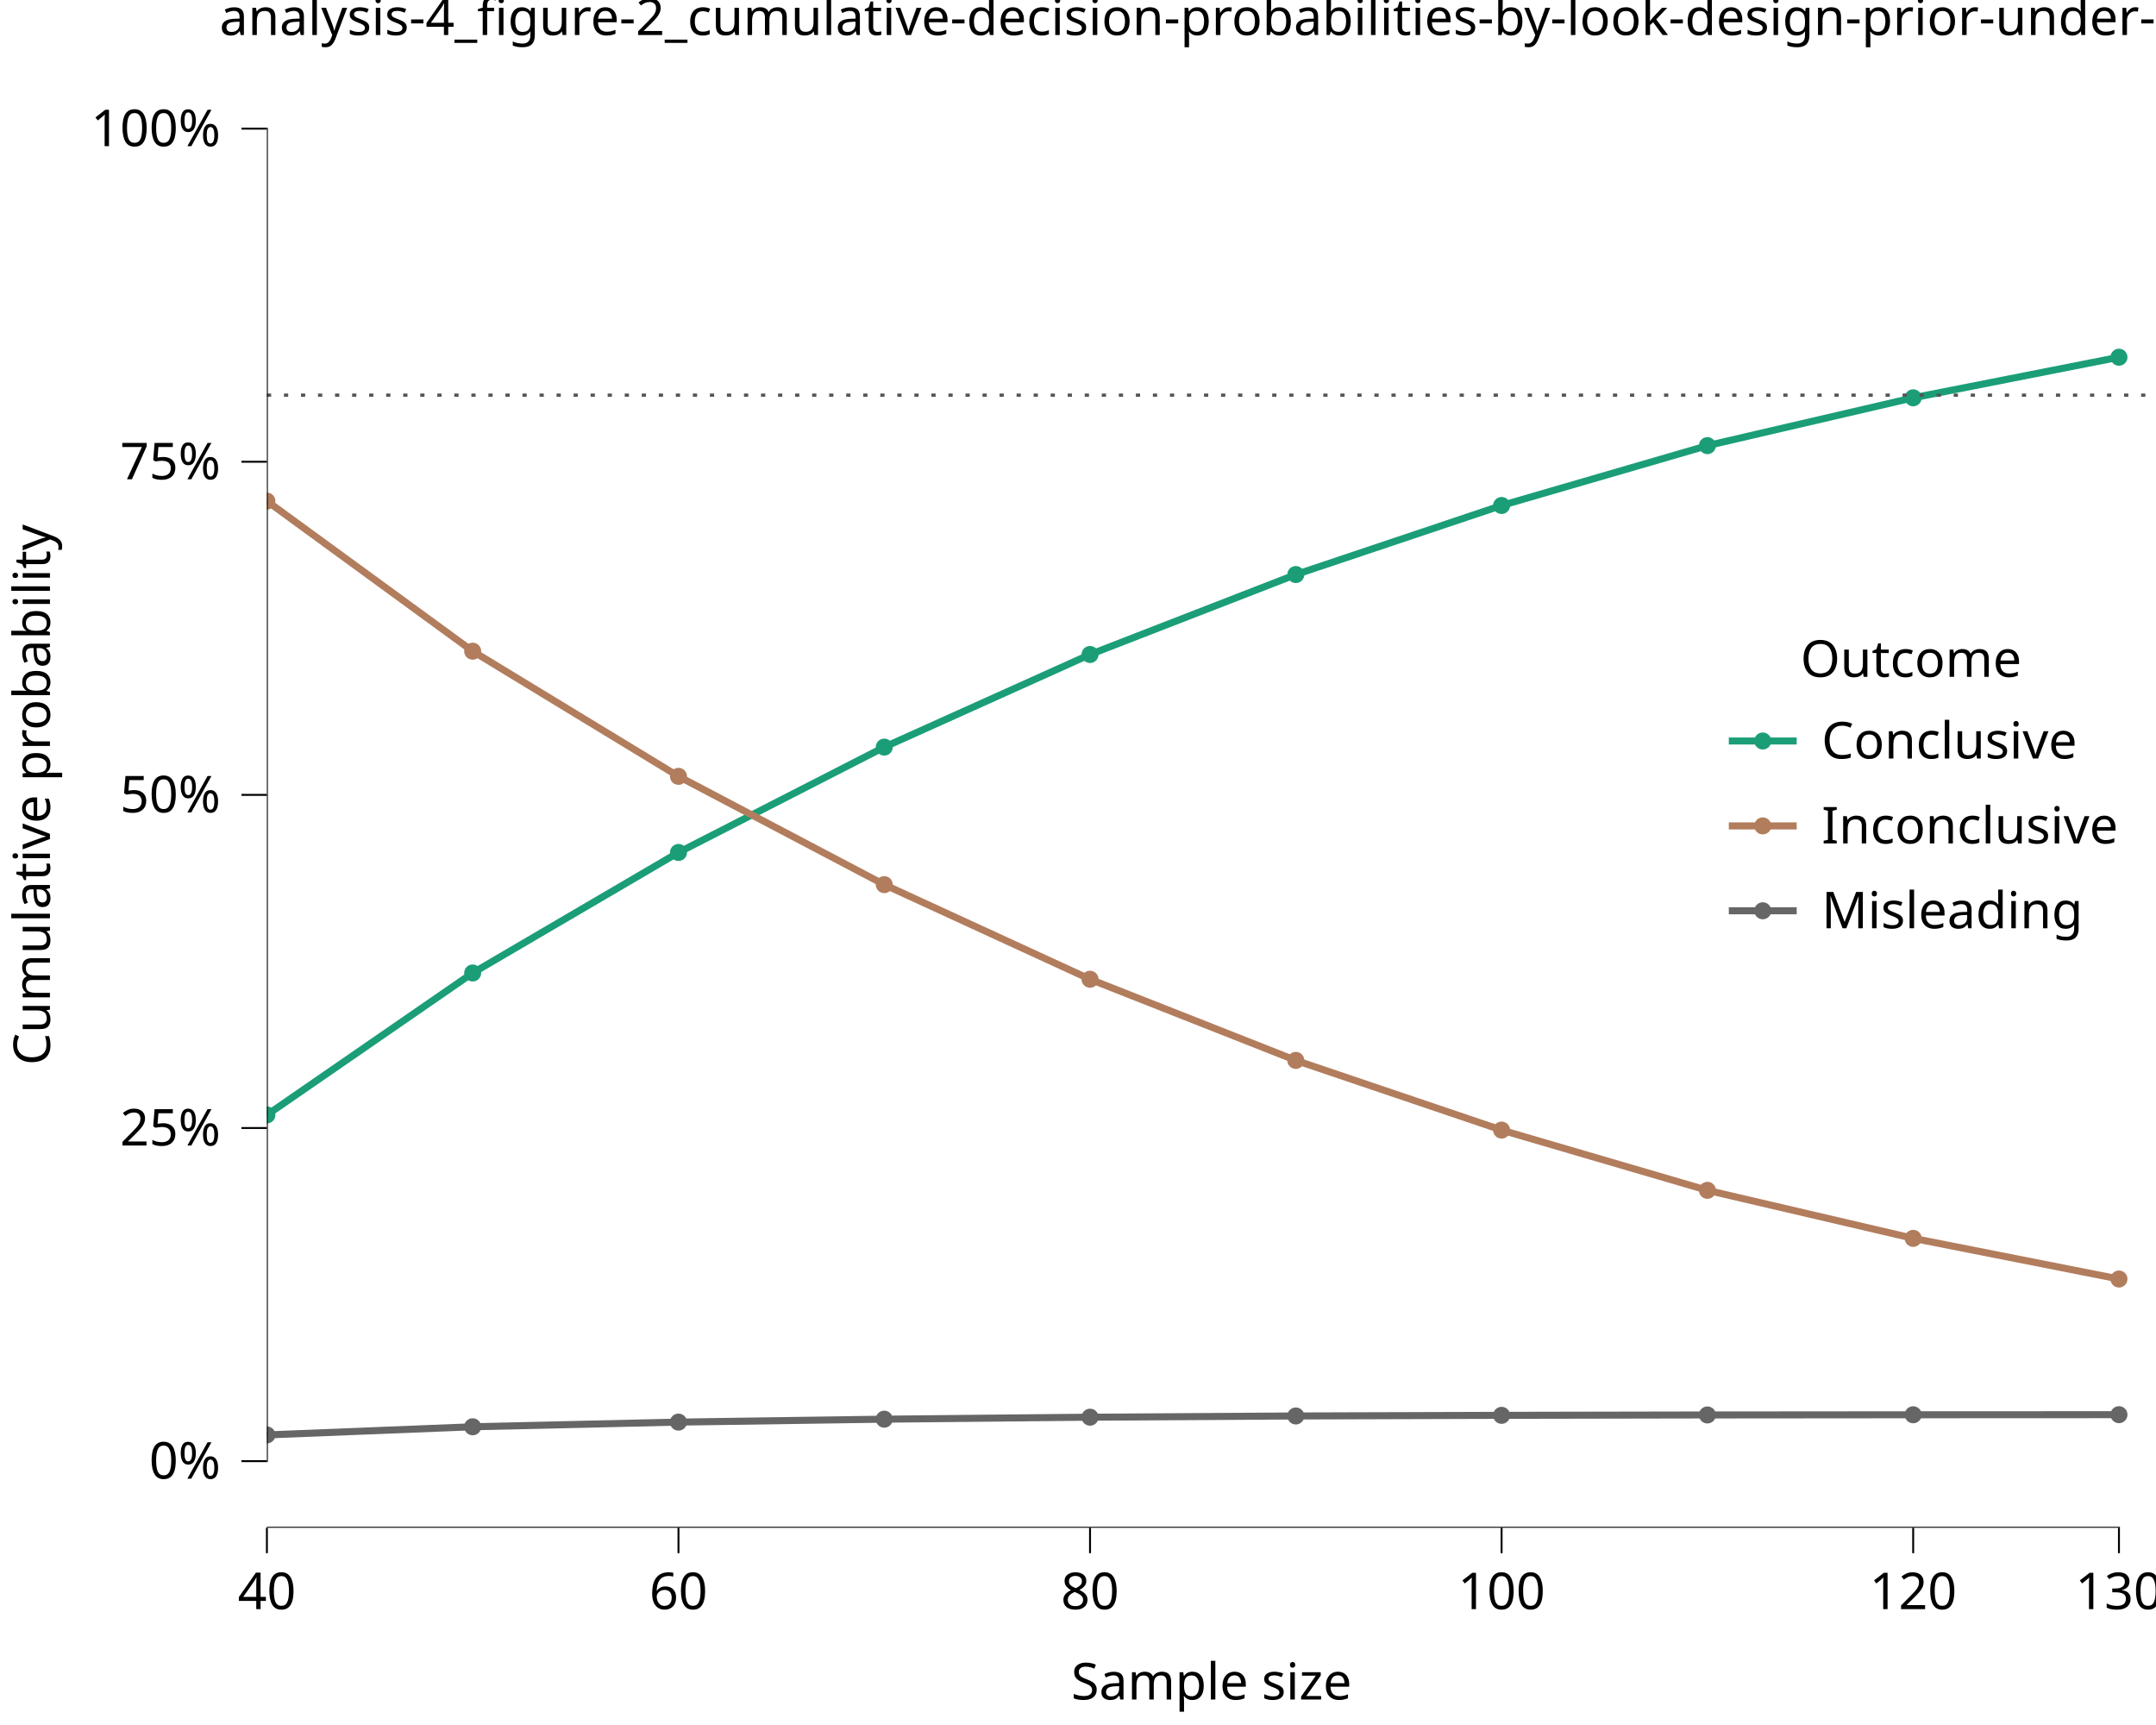
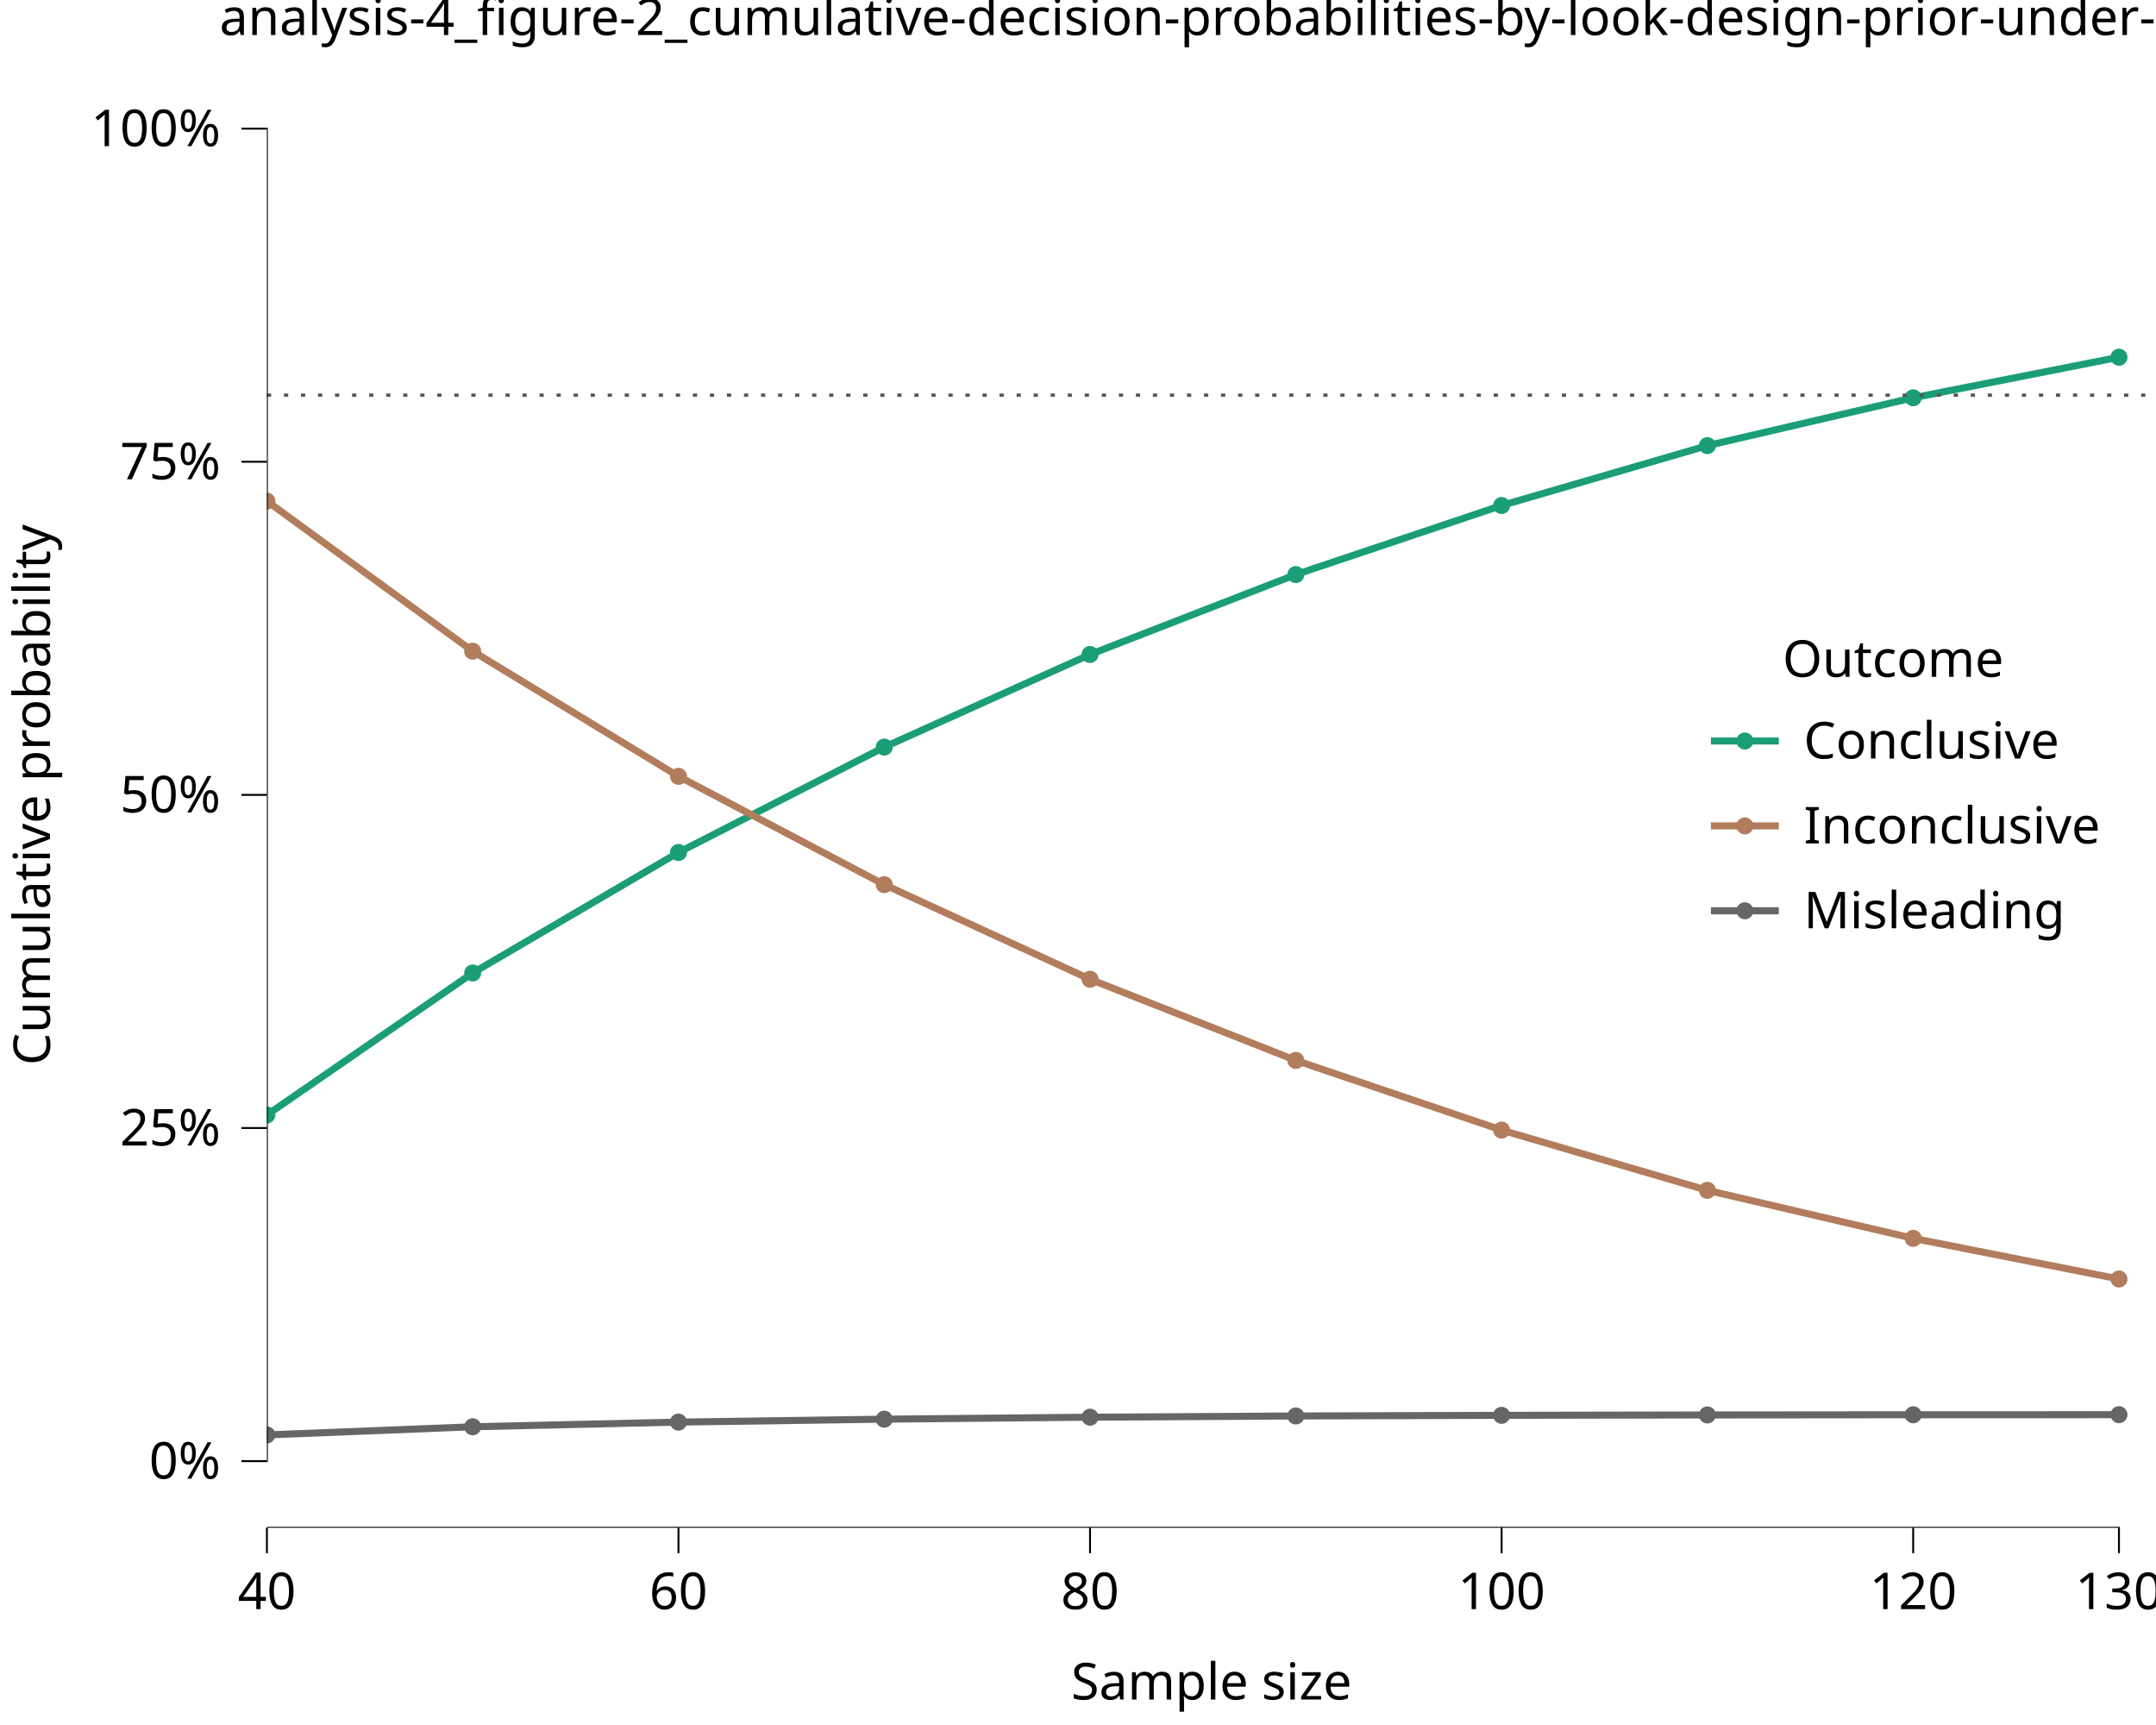
<svg xmlns="http://www.w3.org/2000/svg" class="svglite" data-engine-version="2.0" width="720.00pt" height="576.00pt" viewBox="0 0 720.00 576.00">
  <defs>
    <style type="text/css">
    .svglite line, .svglite polyline, .svglite polygon, .svglite path, .svglite rect, .svglite circle {
      fill: none;
      stroke: #000000;
      stroke-linecap: round;
      stroke-linejoin: round;
      stroke-miterlimit: 10.00;
    }
  </style>
  </defs>
  <rect width="100%" height="100%" style="stroke: none; fill: #FFFFFF;" />
  <defs>
    <clipPath id="cpMC4wMHw3MjAuMDB8MC4wMHw1NzYuMDA=">
      <rect x="0.00" y="0.00" width="720.00" height="576.00" />
    </clipPath>
  </defs>
  <g clip-path="url(#cpMC4wMHw3MjAuMDB8MC4wMHw1NzYuMDA=)">
    <rect x="0.00" y="0.00" width="720.00" height="576.00" style="stroke-width: 10.67; stroke: none;" />
  </g>
  <defs>
    <clipPath id="cpODkuMTN8NzIwLjAwfDIwLjcxfDUxMC4xNA==">
      <rect x="89.13" y="20.71" width="630.87" height="489.43" />
    </clipPath>
  </defs>
  <g clip-path="url(#cpODkuMTN8NzIwLjAwfDIwLjcxfDUxMC4xNA==)">
    <rect x="89.13" y="20.71" width="630.87" height="489.43" style="stroke-width: 10.67; stroke: none;" />
    <polyline points="89.13,372.29 157.85,324.89 226.58,284.65 295.30,249.47 364.02,218.54 432.74,191.85 501.46,168.79 570.19,148.80 638.91,132.83 707.63,119.28 " style="stroke-width: 2.35; stroke: #1B9E77; stroke-linecap: butt;" />
    <polyline points="89.13,167.32 157.85,217.44 226.58,259.23 295.30,295.39 364.02,326.98 432.74,354.08 501.46,377.35 570.19,397.47 638.91,413.50 707.63,427.08 " style="stroke-width: 2.35; stroke: #B27D5D; stroke-linecap: butt;" />
    <polyline points="89.13,479.14 157.85,476.42 226.58,474.86 295.30,473.88 364.02,473.22 432.74,472.81 501.46,472.60 570.19,472.47 638.91,472.41 707.63,472.38 " style="stroke-width: 2.35; stroke: #666666; stroke-linecap: butt;" />
    <circle cx="89.13" cy="372.29" r="2.49" style="stroke-width: 0.71; stroke: #1B9E77; fill: #1B9E77;" />
    <circle cx="157.85" cy="324.89" r="2.49" style="stroke-width: 0.71; stroke: #1B9E77; fill: #1B9E77;" />
    <circle cx="226.58" cy="284.65" r="2.49" style="stroke-width: 0.71; stroke: #1B9E77; fill: #1B9E77;" />
    <circle cx="295.30" cy="249.47" r="2.49" style="stroke-width: 0.71; stroke: #1B9E77; fill: #1B9E77;" />
    <circle cx="364.02" cy="218.54" r="2.49" style="stroke-width: 0.71; stroke: #1B9E77; fill: #1B9E77;" />
    <circle cx="432.74" cy="191.85" r="2.49" style="stroke-width: 0.71; stroke: #1B9E77; fill: #1B9E77;" />
    <circle cx="501.46" cy="168.79" r="2.49" style="stroke-width: 0.71; stroke: #1B9E77; fill: #1B9E77;" />
    <circle cx="570.19" cy="148.80" r="2.49" style="stroke-width: 0.71; stroke: #1B9E77; fill: #1B9E77;" />
    <circle cx="638.91" cy="132.83" r="2.49" style="stroke-width: 0.71; stroke: #1B9E77; fill: #1B9E77;" />
    <circle cx="707.63" cy="119.28" r="2.49" style="stroke-width: 0.71; stroke: #1B9E77; fill: #1B9E77;" />
    <circle cx="89.13" cy="167.32" r="2.49" style="stroke-width: 0.71; stroke: #B27D5D; fill: #B27D5D;" />
    <circle cx="157.85" cy="217.44" r="2.49" style="stroke-width: 0.71; stroke: #B27D5D; fill: #B27D5D;" />
    <circle cx="226.58" cy="259.23" r="2.49" style="stroke-width: 0.71; stroke: #B27D5D; fill: #B27D5D;" />
    <circle cx="295.30" cy="295.39" r="2.49" style="stroke-width: 0.71; stroke: #B27D5D; fill: #B27D5D;" />
    <circle cx="364.02" cy="326.98" r="2.49" style="stroke-width: 0.71; stroke: #B27D5D; fill: #B27D5D;" />
    <circle cx="432.74" cy="354.08" r="2.49" style="stroke-width: 0.71; stroke: #B27D5D; fill: #B27D5D;" />
    <circle cx="501.46" cy="377.35" r="2.49" style="stroke-width: 0.71; stroke: #B27D5D; fill: #B27D5D;" />
    <circle cx="570.19" cy="397.47" r="2.49" style="stroke-width: 0.71; stroke: #B27D5D; fill: #B27D5D;" />
    <circle cx="638.91" cy="413.50" r="2.49" style="stroke-width: 0.71; stroke: #B27D5D; fill: #B27D5D;" />
    <circle cx="707.63" cy="427.08" r="2.49" style="stroke-width: 0.71; stroke: #B27D5D; fill: #B27D5D;" />
    <circle cx="89.13" cy="479.14" r="2.49" style="stroke-width: 0.71; stroke: #666666; fill: #666666;" />
    <circle cx="157.85" cy="476.42" r="2.49" style="stroke-width: 0.71; stroke: #666666; fill: #666666;" />
    <circle cx="226.58" cy="474.86" r="2.49" style="stroke-width: 0.71; stroke: #666666; fill: #666666;" />
    <circle cx="295.30" cy="473.88" r="2.49" style="stroke-width: 0.71; stroke: #666666; fill: #666666;" />
    <circle cx="364.02" cy="473.22" r="2.49" style="stroke-width: 0.71; stroke: #666666; fill: #666666;" />
    <circle cx="432.74" cy="472.81" r="2.49" style="stroke-width: 0.71; stroke: #666666; fill: #666666;" />
    <circle cx="501.46" cy="472.60" r="2.49" style="stroke-width: 0.71; stroke: #666666; fill: #666666;" />
    <circle cx="570.19" cy="472.47" r="2.49" style="stroke-width: 0.71; stroke: #666666; fill: #666666;" />
    <circle cx="638.91" cy="472.41" r="2.49" style="stroke-width: 0.71; stroke: #666666; fill: #666666;" />
    <circle cx="707.63" cy="472.38" r="2.49" style="stroke-width: 0.71; stroke: #666666; fill: #666666;" />
    <line x1="89.13" y1="131.94" x2="720.00" y2="131.94" style="stroke-width: 1.07; stroke: #555555; stroke-dasharray: 1.42,4.27; stroke-linecap: butt;" />
    <line x1="88.81" y1="510.14" x2="707.95" y2="510.14" style="stroke-width: 0.64; stroke-linecap: butt;" />
    <line x1="89.13" y1="488.21" x2="89.13" y2="42.64" style="stroke-width: 0.64; stroke-linecap: butt;" />
    <rect x="89.13" y="20.71" width="630.87" height="489.43" style="stroke-width: 0.00; stroke: none;" />
  </g>
  <g clip-path="url(#cpMC4wMHw3MjAuMDB8MC4wMHw1NzYuMDA=)">
    <polyline points="89.13,510.14 89.13,20.71 " style="stroke-width: 0.00; stroke: none; stroke-linecap: butt;" />
    <text x="73.66" y="493.74" text-anchor="end" style="font-size: 17.00px; font-family: sans;" textLength="24.57px" lengthAdjust="spacingAndGlyphs">0%</text>
    <text x="73.66" y="382.51" text-anchor="end" style="font-size: 17.00px; font-family: sans;" textLength="34.03px" lengthAdjust="spacingAndGlyphs">25%</text>
    <text x="73.66" y="271.27" text-anchor="end" style="font-size: 17.00px; font-family: sans;" textLength="34.03px" lengthAdjust="spacingAndGlyphs">50%</text>
    <text x="73.66" y="160.04" text-anchor="end" style="font-size: 17.00px; font-family: sans;" textLength="34.03px" lengthAdjust="spacingAndGlyphs">75%</text>
    <text x="73.66" y="48.80" text-anchor="end" style="font-size: 17.00px; font-family: sans;" textLength="43.48px" lengthAdjust="spacingAndGlyphs">100%</text>
    <polyline points="80.63,487.89 89.13,487.89 " style="stroke-width: 0.64; stroke-linecap: butt;" />
    <polyline points="80.63,376.66 89.13,376.66 " style="stroke-width: 0.64; stroke-linecap: butt;" />
    <polyline points="80.63,265.42 89.13,265.42 " style="stroke-width: 0.64; stroke-linecap: butt;" />
    <polyline points="80.63,154.19 89.13,154.19 " style="stroke-width: 0.64; stroke-linecap: butt;" />
    <polyline points="80.63,42.95 89.13,42.95 " style="stroke-width: 0.64; stroke-linecap: butt;" />
    <polyline points="89.13,510.14 720.00,510.14 " style="stroke-width: 0.00; stroke: none; stroke-linecap: butt;" />
    <polyline points="89.13,518.64 89.13,510.14 " style="stroke-width: 0.64; stroke-linecap: butt;" />
    <polyline points="226.58,518.64 226.58,510.14 " style="stroke-width: 0.64; stroke-linecap: butt;" />
    <polyline points="364.02,518.64 364.02,510.14 " style="stroke-width: 0.64; stroke-linecap: butt;" />
    <polyline points="501.46,518.64 501.46,510.14 " style="stroke-width: 0.64; stroke-linecap: butt;" />
    <polyline points="638.91,518.64 638.91,510.14 " style="stroke-width: 0.64; stroke-linecap: butt;" />
    <polyline points="707.63,518.64 707.63,510.14 " style="stroke-width: 0.64; stroke-linecap: butt;" />
    <text x="89.13" y="537.32" text-anchor="middle" style="font-size: 17.00px; font-family: sans;" textLength="18.91px" lengthAdjust="spacingAndGlyphs">40</text>
    <text x="226.58" y="537.32" text-anchor="middle" style="font-size: 17.00px; font-family: sans;" textLength="18.91px" lengthAdjust="spacingAndGlyphs">60</text>
    <text x="364.02" y="537.32" text-anchor="middle" style="font-size: 17.00px; font-family: sans;" textLength="18.91px" lengthAdjust="spacingAndGlyphs">80</text>
    <text x="501.46" y="537.32" text-anchor="middle" style="font-size: 17.00px; font-family: sans;" textLength="28.37px" lengthAdjust="spacingAndGlyphs">100</text>
    <text x="638.91" y="537.32" text-anchor="middle" style="font-size: 17.00px; font-family: sans;" textLength="28.37px" lengthAdjust="spacingAndGlyphs">120</text>
    <text x="707.63" y="537.32" text-anchor="middle" style="font-size: 17.00px; font-family: sans;" textLength="28.37px" lengthAdjust="spacingAndGlyphs">130</text>
    <text x="404.57" y="567.49" text-anchor="middle" style="font-size: 17.00px; font-family: sans;" textLength="92.62px" lengthAdjust="spacingAndGlyphs">Sample size</text>
    <text transform="translate(16.68,265.42) rotate(-90)" text-anchor="middle" style="font-size: 17.00px; font-family: sans;" textLength="167.26px" lengthAdjust="spacingAndGlyphs">Cumulative probability</text>
-     <rect x="569.02" y="207.07" width="138.36" height="116.71" style="stroke-width: 0.75; stroke: none;" />
-     <rect x="569.02" y="207.07" width="138.36" height="116.71" style="stroke-width: 10.67; stroke: none;" />
-     <text x="638.20" y="226.01" text-anchor="middle" style="font-size: 17.00px; font-family: sans;" textLength="68.99px" lengthAdjust="spacingAndGlyphs">Outcome</text>
-     <rect x="574.50" y="233.26" width="28.35" height="28.35" style="stroke-width: 10.67; stroke: none;" />
-     <line x1="577.34" y1="247.43" x2="600.01" y2="247.43" style="stroke-width: 2.35; stroke: #1B9E77; stroke-linecap: butt;" />
-     <circle cx="588.68" cy="247.43" r="2.49" style="stroke-width: 0.71; stroke: #1B9E77; fill: #1B9E77;" />
-     <rect x="574.50" y="261.60" width="28.35" height="28.35" style="stroke-width: 10.67; stroke: none;" />
-     <line x1="577.34" y1="275.78" x2="600.01" y2="275.78" style="stroke-width: 2.35; stroke: #B27D5D; stroke-linecap: butt;" />
-     <circle cx="588.68" cy="275.78" r="2.49" style="stroke-width: 0.71; stroke: #B27D5D; fill: #B27D5D;" />
-     <rect x="574.50" y="289.95" width="28.35" height="28.35" style="stroke-width: 10.67; stroke: none;" />
-     <line x1="577.34" y1="304.12" x2="600.01" y2="304.12" style="stroke-width: 2.35; stroke: #666666; stroke-linecap: butt;" />
-     <circle cx="588.68" cy="304.12" r="2.49" style="stroke-width: 0.71; stroke: #666666; fill: #666666;" />
-     <text x="608.33" y="253.28" style="font-size: 17.00px; font-family: sans;" textLength="83.17px" lengthAdjust="spacingAndGlyphs">Conclusive</text>
-     <text x="608.33" y="281.63" style="font-size: 17.00px; font-family: sans;" textLength="93.57px" lengthAdjust="spacingAndGlyphs">Inconclusive</text>
-     <text x="608.33" y="309.97" style="font-size: 17.00px; font-family: sans;" textLength="81.27px" lengthAdjust="spacingAndGlyphs">Misleading</text>
+     <rect x="563.05" y="207.07" width="144.34" height="116.71" style="stroke-width: 0.75; stroke: none;" />
+     <rect x="563.05" y="207.07" width="144.34" height="116.71" style="stroke-width: 10.67; stroke: none;" />
+     <text x="632.23" y="226.01" text-anchor="middle" style="font-size: 17.00px; font-family: sans;" textLength="68.99px" lengthAdjust="spacingAndGlyphs">Outcome</text>
+     <rect x="568.52" y="233.26" width="28.35" height="28.35" style="stroke-width: 10.67; stroke: none;" />
+     <line x1="571.36" y1="247.43" x2="594.04" y2="247.43" style="stroke-width: 2.35; stroke: #1B9E77; stroke-linecap: butt;" />
+     <circle cx="582.70" cy="247.43" r="2.49" style="stroke-width: 0.71; stroke: #1B9E77; fill: #1B9E77;" />
+     <rect x="568.52" y="261.60" width="28.35" height="28.35" style="stroke-width: 10.67; stroke: none;" />
+     <line x1="571.36" y1="275.78" x2="594.04" y2="275.78" style="stroke-width: 2.35; stroke: #B27D5D; stroke-linecap: butt;" />
+     <circle cx="582.70" cy="275.78" r="2.49" style="stroke-width: 0.71; stroke: #B27D5D; fill: #B27D5D;" />
+     <rect x="568.52" y="289.95" width="28.35" height="28.35" style="stroke-width: 10.67; stroke: none;" />
+     <line x1="571.36" y1="304.12" x2="594.04" y2="304.12" style="stroke-width: 2.35; stroke: #666666; stroke-linecap: butt;" />
+     <circle cx="582.70" cy="304.12" r="2.49" style="stroke-width: 0.71; stroke: #666666; fill: #666666;" />
+     <text x="602.35" y="253.28" style="font-size: 17.00px; font-family: sans;" textLength="83.17px" lengthAdjust="spacingAndGlyphs">Conclusive</text>
+     <text x="602.35" y="281.63" style="font-size: 17.00px; font-family: sans;" textLength="93.57px" lengthAdjust="spacingAndGlyphs">Inconclusive</text>
+     <text x="602.35" y="309.97" style="font-size: 17.00px; font-family: sans;" textLength="81.27px" lengthAdjust="spacingAndGlyphs">Misleading</text>
    <text x="404.57" y="11.70" text-anchor="middle" style="font-size: 17.00px; font-family: sans;" textLength="624.63px" lengthAdjust="spacingAndGlyphs">analysis-4_figure-2_cumulative-decision-probabilities-by-look-design-prior-under-h-</text>
  </g>
</svg>
